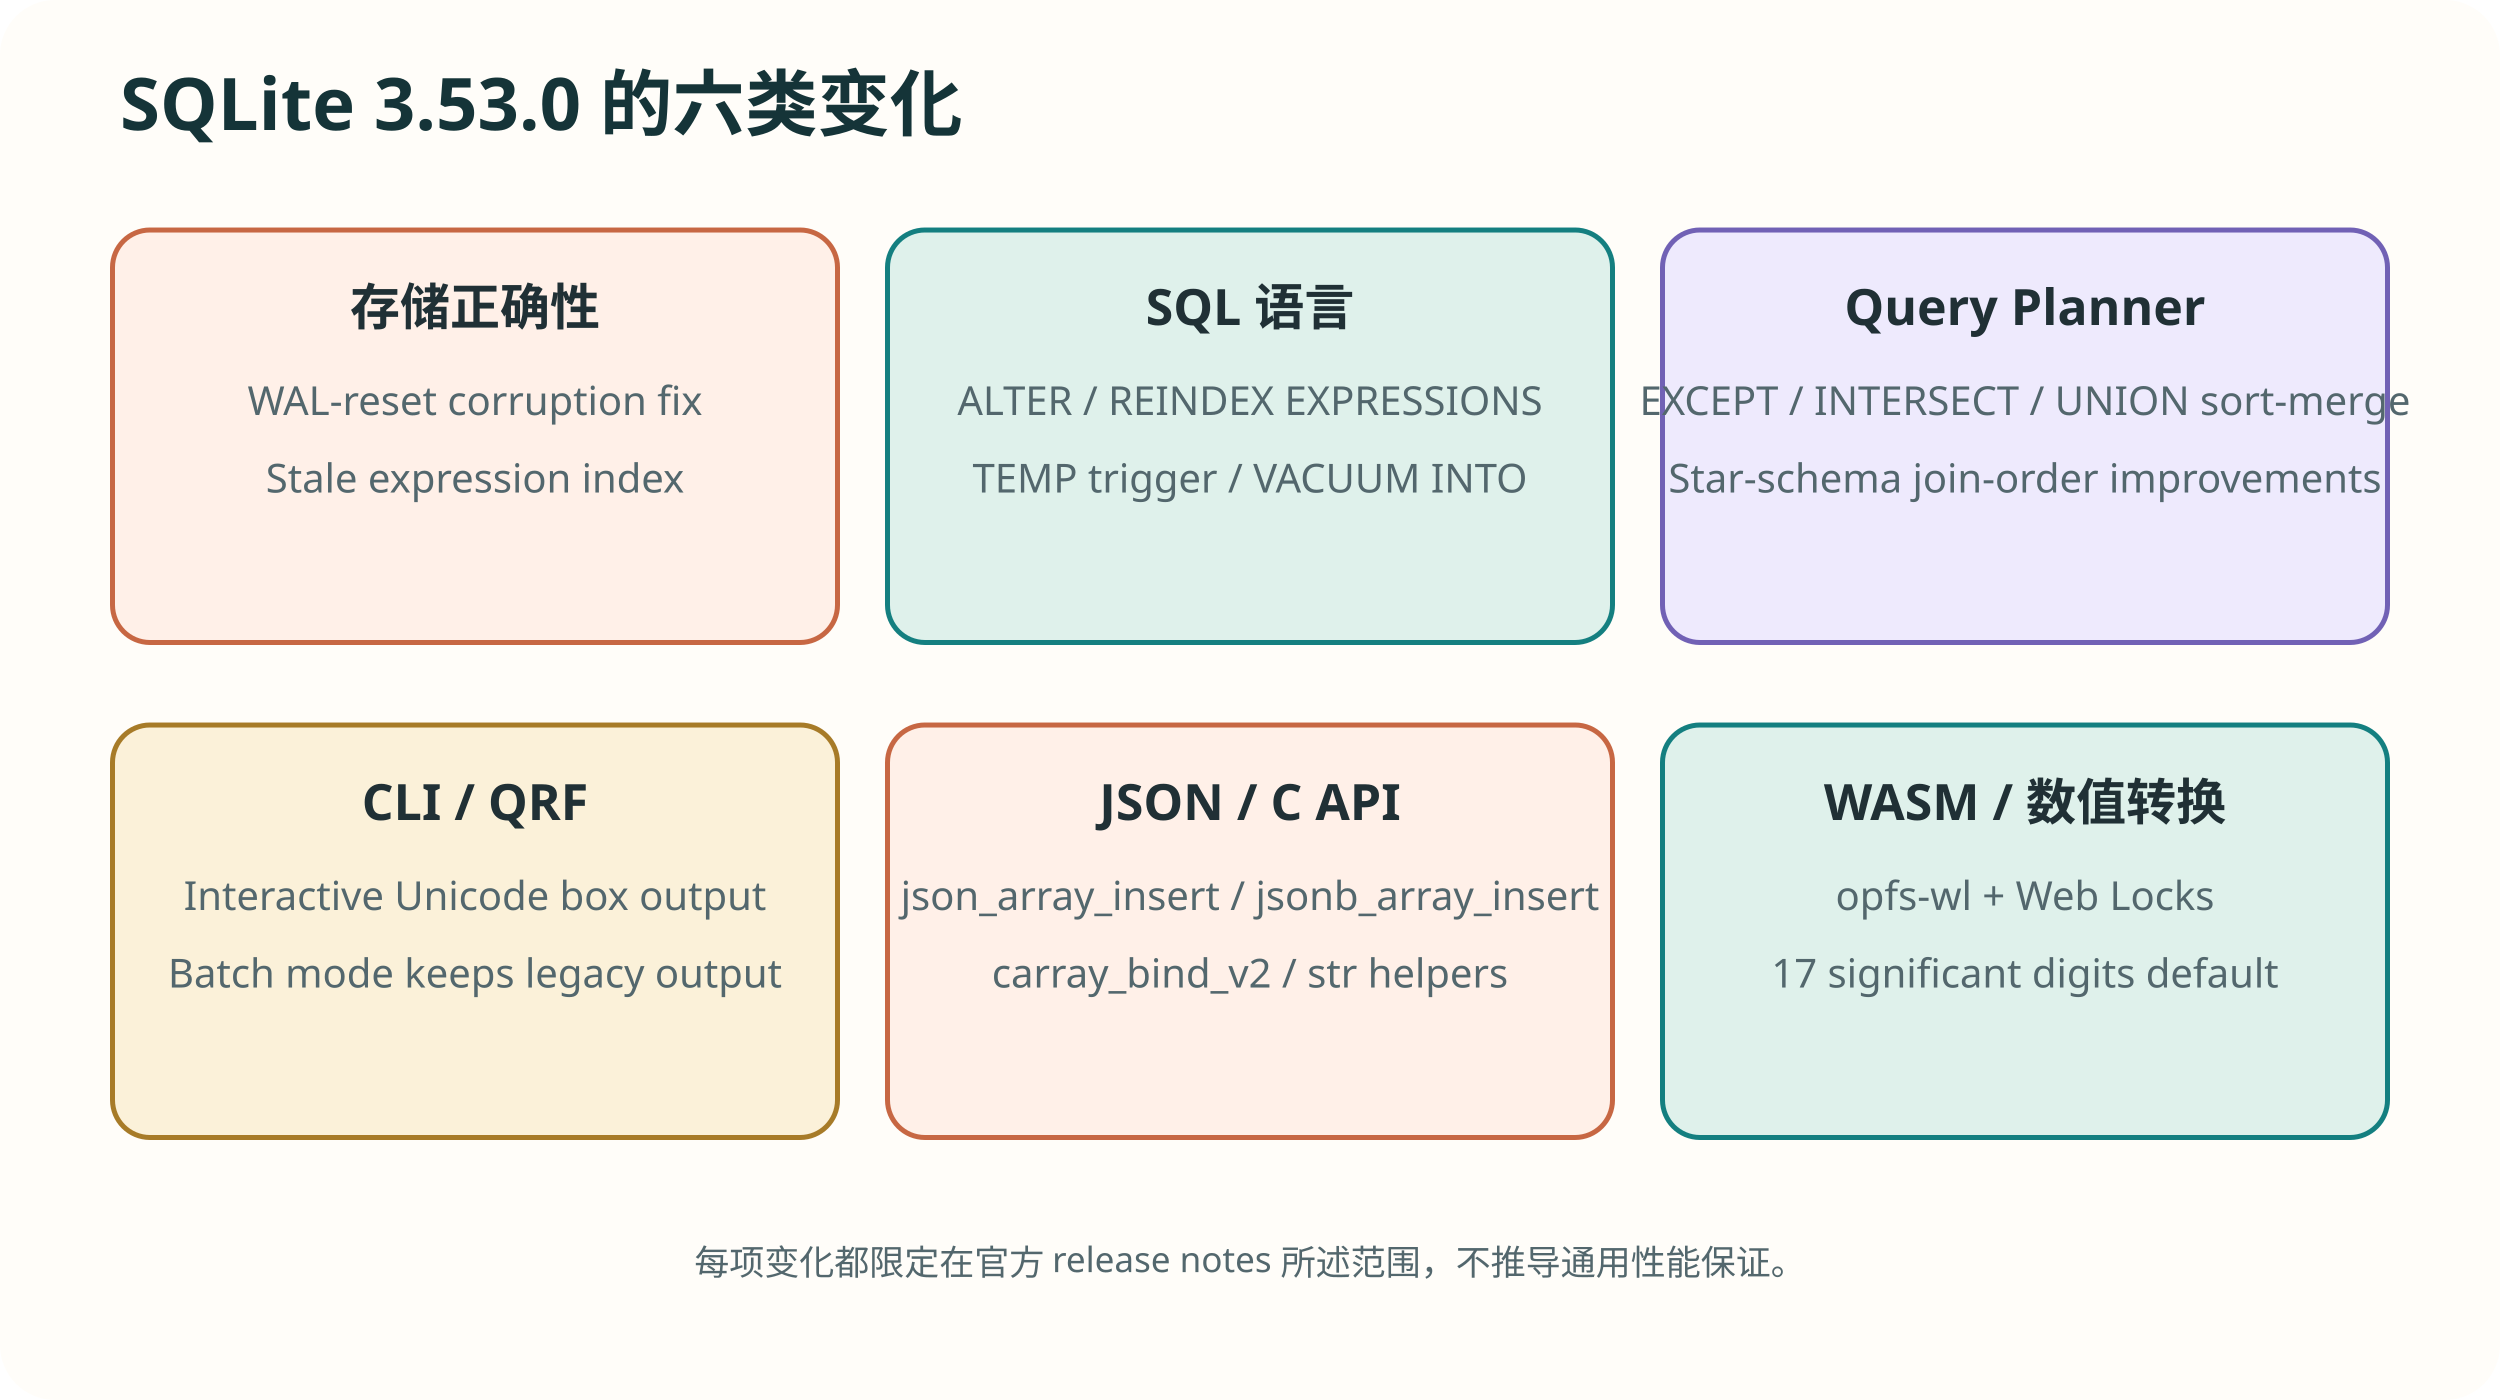
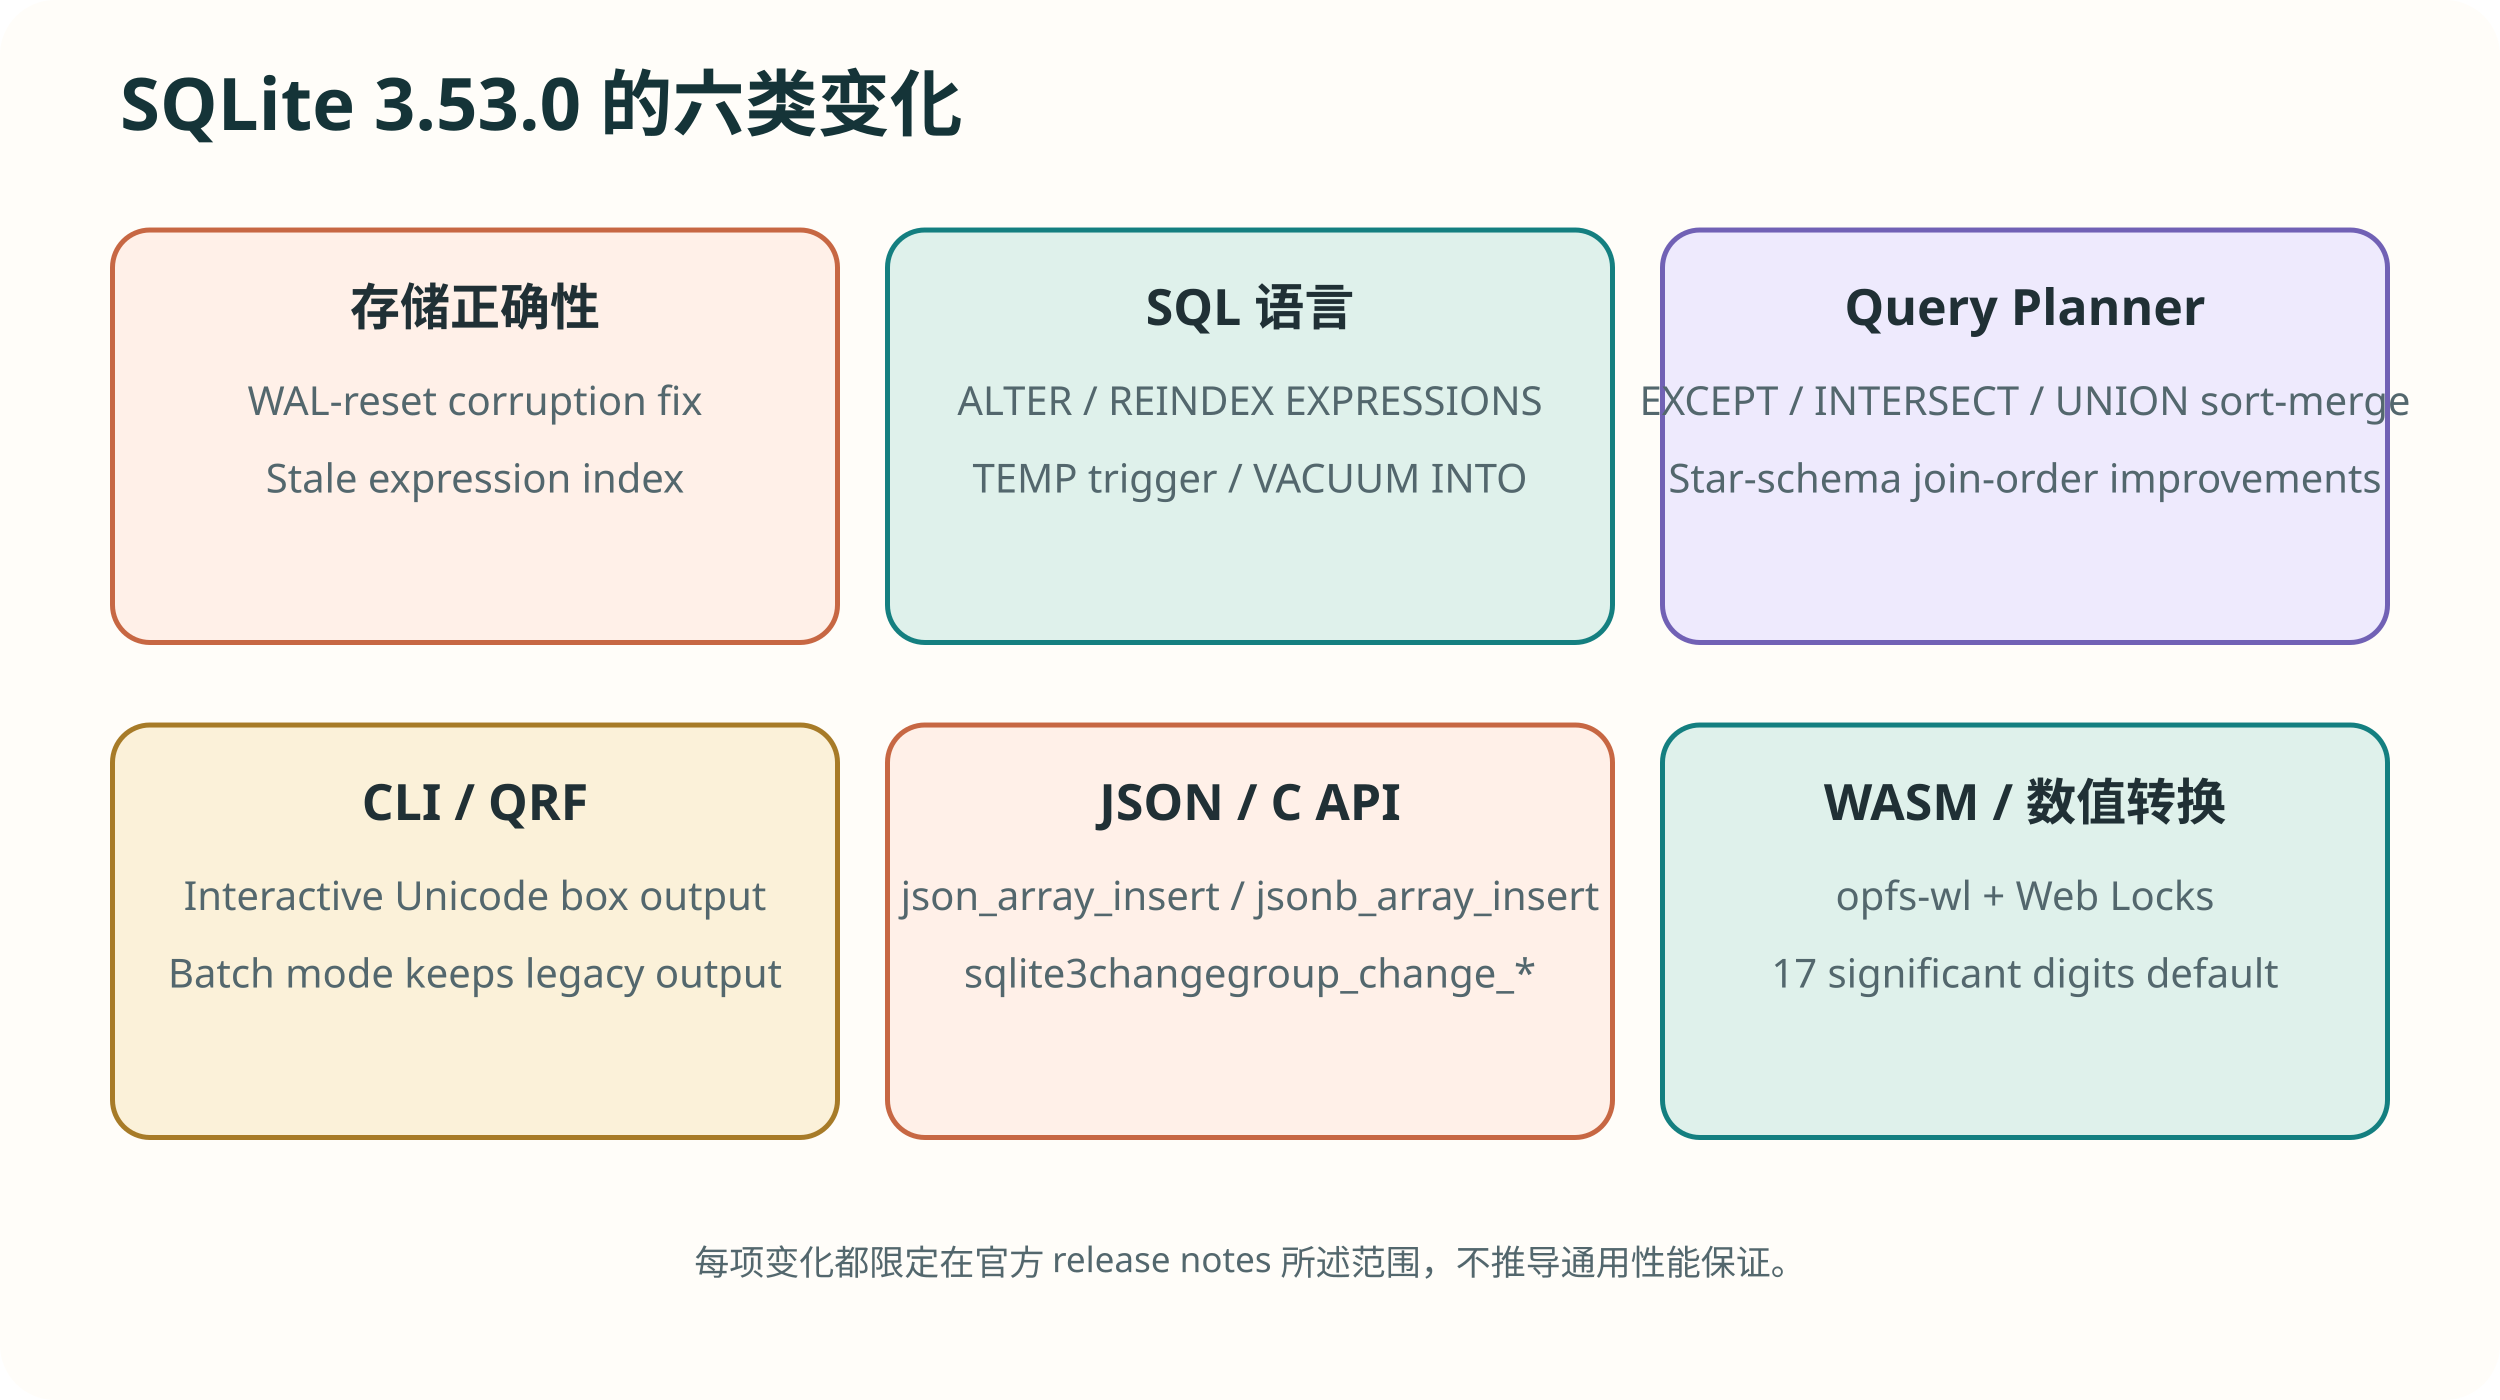
<svg xmlns="http://www.w3.org/2000/svg" width="1000" height="560" viewBox="0 0 1000 560" role="img" aria-labelledby="svg-title svg-desc">
  <defs>
    <marker id="arrow" markerWidth="10" markerHeight="10" refX="8" refY="5" orient="auto">
      <path d="M0 0 L10 5 L0 10 Z" fill="#147f80" />
    </marker>
    <style>.bg{fill:#fffdf9}.teal{fill:#dff1eb;stroke:#147f80;stroke-width:2}.rust{fill:#fff0e8;stroke:#c76743;stroke-width:2}.violet{fill:#eeeafd;stroke:#7161b5;stroke-width:2}.gold{fill:#fbf1d9;stroke:#a77b28;stroke-width:2}.head{font:700 29px system-ui,sans-serif;fill:#153438}.label{font:700 20px system-ui,sans-serif;fill:#203035}.small{font:16px system-ui,sans-serif;fill:#53676d}.tiny{font:14px system-ui,sans-serif;fill:#53676d}</style>
  </defs>
  <rect class="bg" width="1000" height="560" rx="22" />
  <text x="48" y="52" class="head">SQLite 3.53.0 的六类变化</text>
  <rect x="45" y="92" width="290" height="165" rx="15" class="rust" />
  <text x="190" y="130" text-anchor="middle" class="label">存储正确性</text>
  <text x="190" y="166" text-anchor="middle" class="small">WAL-reset corruption fix</text>
  <text x="190" y="197" text-anchor="middle" class="small">Stale expression index</text>
  <rect x="355" y="92" width="290" height="165" rx="15" class="teal" />
  <text x="500" y="130" text-anchor="middle" class="label">SQL 语言</text>
  <text x="500" y="166" text-anchor="middle" class="small">ALTER / REINDEX EXPRESSIONS</text>
  <text x="500" y="197" text-anchor="middle" class="small">TEMP trigger / VACUUM INTO</text>
  <rect x="665" y="92" width="290" height="165" rx="15" class="violet" />
  <text x="810" y="130" text-anchor="middle" class="label">Query Planner</text>
  <text x="810" y="166" text-anchor="middle" class="small">EXCEPT / INTERSECT / UNION sort-merge</text>
  <text x="810" y="197" text-anchor="middle" class="small">Star-schema join-order improvements</text>
  <rect x="45" y="290" width="290" height="165" rx="15" class="gold" />
  <text x="190" y="328" text-anchor="middle" class="label">CLI / QRF</text>
  <text x="190" y="364" text-anchor="middle" class="small">Interactive Unicode box output</text>
  <text x="190" y="395" text-anchor="middle" class="small">Batch mode keeps legacy output</text>
  <rect x="355" y="290" width="290" height="165" rx="15" class="rust" />
  <text x="500" y="328" text-anchor="middle" class="label">JSON / C API</text>
  <text x="500" y="364" text-anchor="middle" class="small">json_array_insert / jsonb_array_insert</text>
-   <text x="500" y="395" text-anchor="middle" class="small">carray_bind_v2 / str helpers</text>
+   <text x="500" y="395" text-anchor="middle" class="small">sqlite3changegroup_change_*</text>
  <rect x="665" y="290" width="290" height="165" rx="15" class="teal" />
  <text x="810" y="328" text-anchor="middle" class="label">WASM / 数值转换</text>
  <text x="810" y="364" text-anchor="middle" class="small">opfs-wl + Web Locks</text>
  <text x="810" y="395" text-anchor="middle" class="small">17 significant digits default</text>
  <text x="500" y="510" text-anchor="middle" class="tiny">每项变化都限定在官方 release notes 所述范围，不推导通用性能保证。</text>
</svg>
